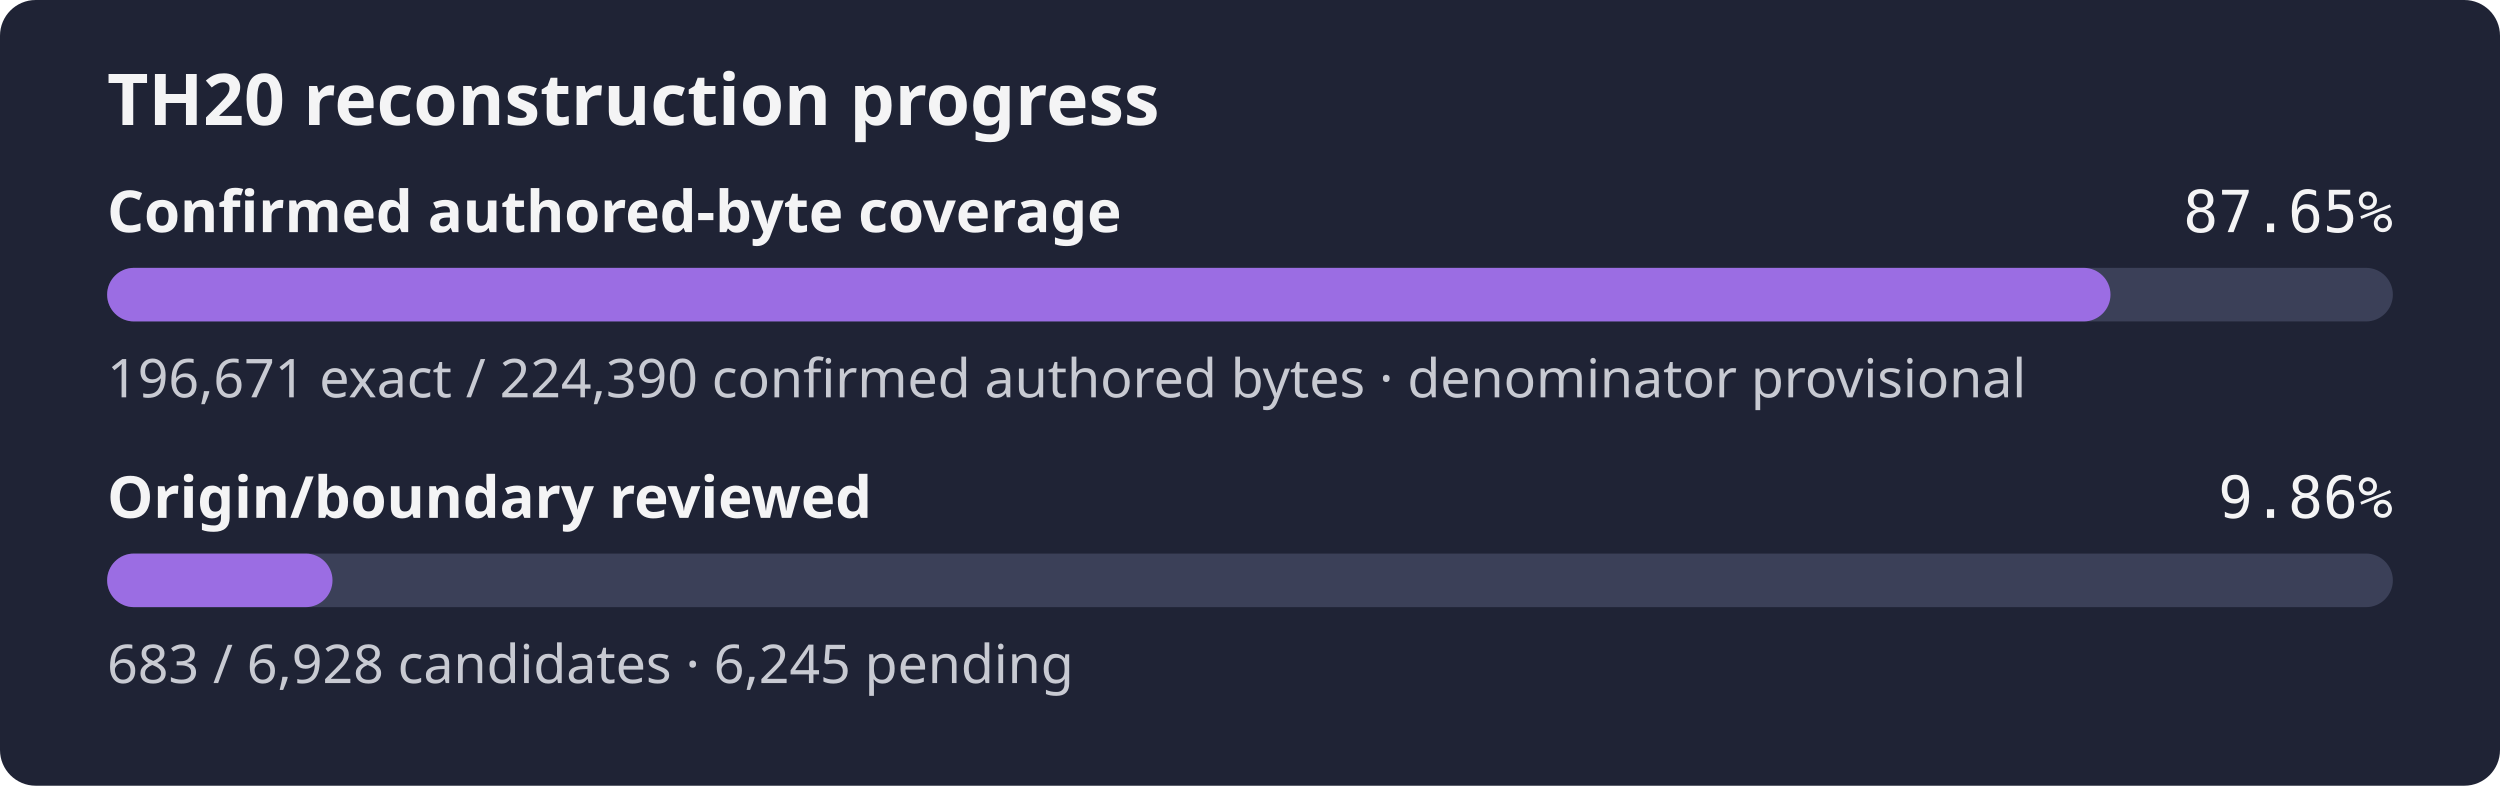
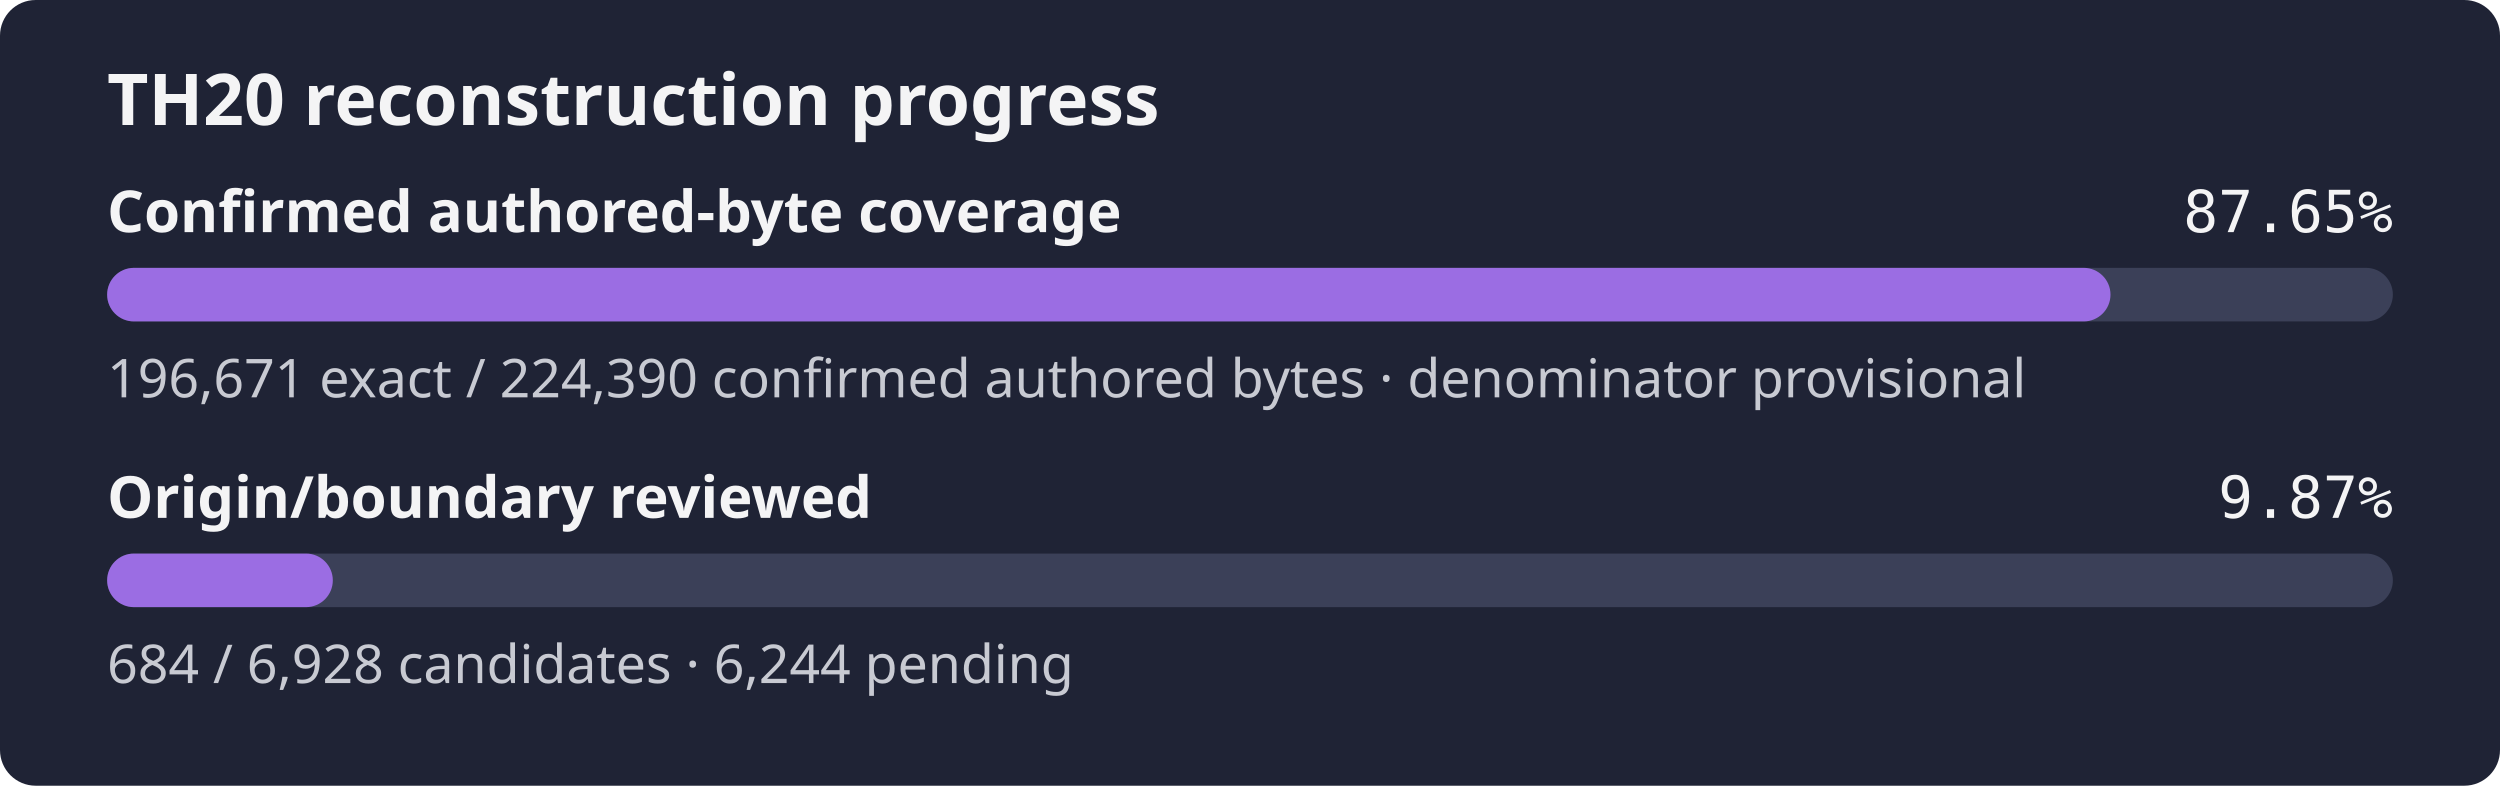
- <svg xmlns="http://www.w3.org/2000/svg" width="560" height="176" role="img" aria-label="TH20 reconstruction progress: 87.65% of the confirmed authored-byte set is exact, origin review 9.86%">
+ <svg xmlns="http://www.w3.org/2000/svg" width="560" height="176" role="img" aria-label="TH20 reconstruction progress: 87.65% of the confirmed authored-byte set is exact, origin review 9.87%">
  <rect width="560" height="176" rx="8" fill="#1f2335" />
  <text x="24" y="28" fill="#f4f4f5" font-family="sans-serif" font-size="16" font-weight="600">TH20 reconstruction progress</text>
  <text x="24" y="52" fill="#f4f4f5" font-family="sans-serif" font-size="13" font-weight="600">Confirmed authored-byte coverage</text>
  <text x="536" y="52" fill="#f4f4f5" text-anchor="end" font-family="monospace" font-size="13">87.65%</text>
  <rect x="24" y="60" width="512" height="12" rx="6" fill="#3b4058" />
  <rect x="24" y="60" width="448.75" height="12" rx="6" fill="#9b6de3" />
  <text x="24" y="89" fill="#c8cad2" font-family="sans-serif" font-size="12">196,671 exact / 224,390 confirmed authored bytes · denominator provisional</text>
  <text x="24" y="116" fill="#f4f4f5" font-family="sans-serif" font-size="13" font-weight="600">Origin/boundary reviewed</text>
-   <text x="536" y="116" fill="#f4f4f5" text-anchor="end" font-family="monospace" font-size="13">9.86%</text>
+   <text x="536" y="116" fill="#f4f4f5" text-anchor="end" font-family="monospace" font-size="13">9.87%</text>
  <rect x="24" y="124" width="512" height="12" rx="6" fill="#3b4058" />
-   <rect x="24" y="124" width="50.48" height="12" rx="6" fill="#9b6de3" />
-   <text x="24" y="153" fill="#c8cad2" font-family="sans-serif" font-size="12">683 / 6,928 candidates · 6,245 pending</text>
+   <rect x="24" y="124" width="50.55" height="12" rx="6" fill="#9b6de3" />
+   <text x="24" y="153" fill="#c8cad2" font-family="sans-serif" font-size="12">684 / 6,928 candidates · 6,244 pending</text>
</svg>
